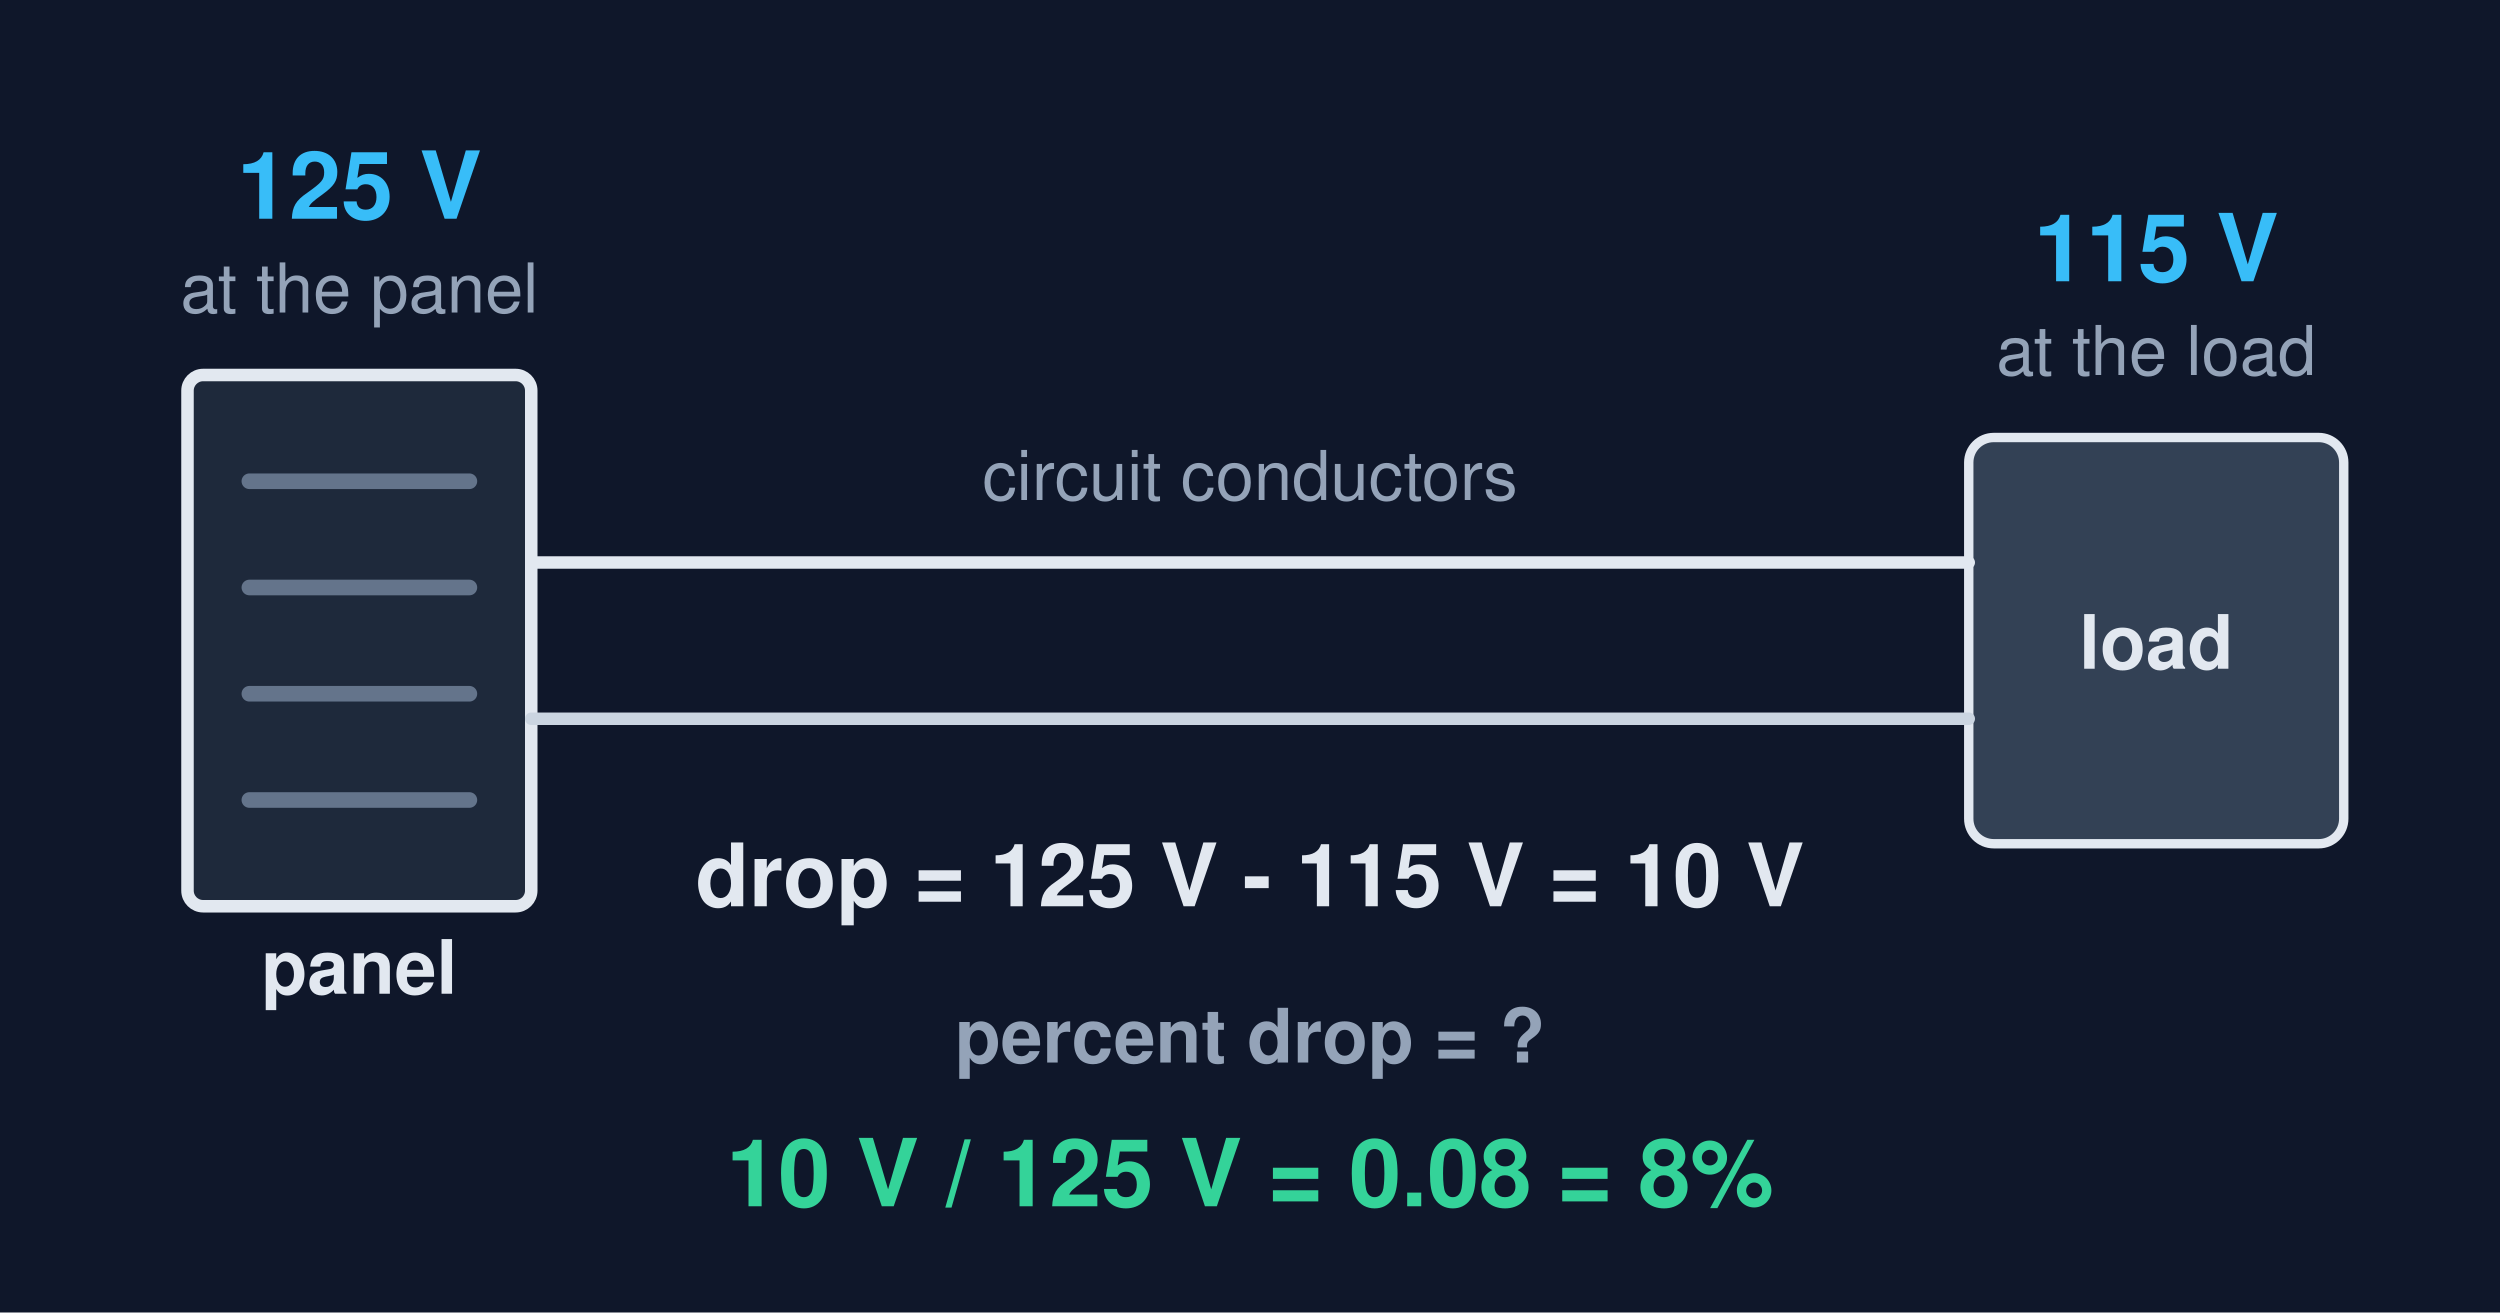
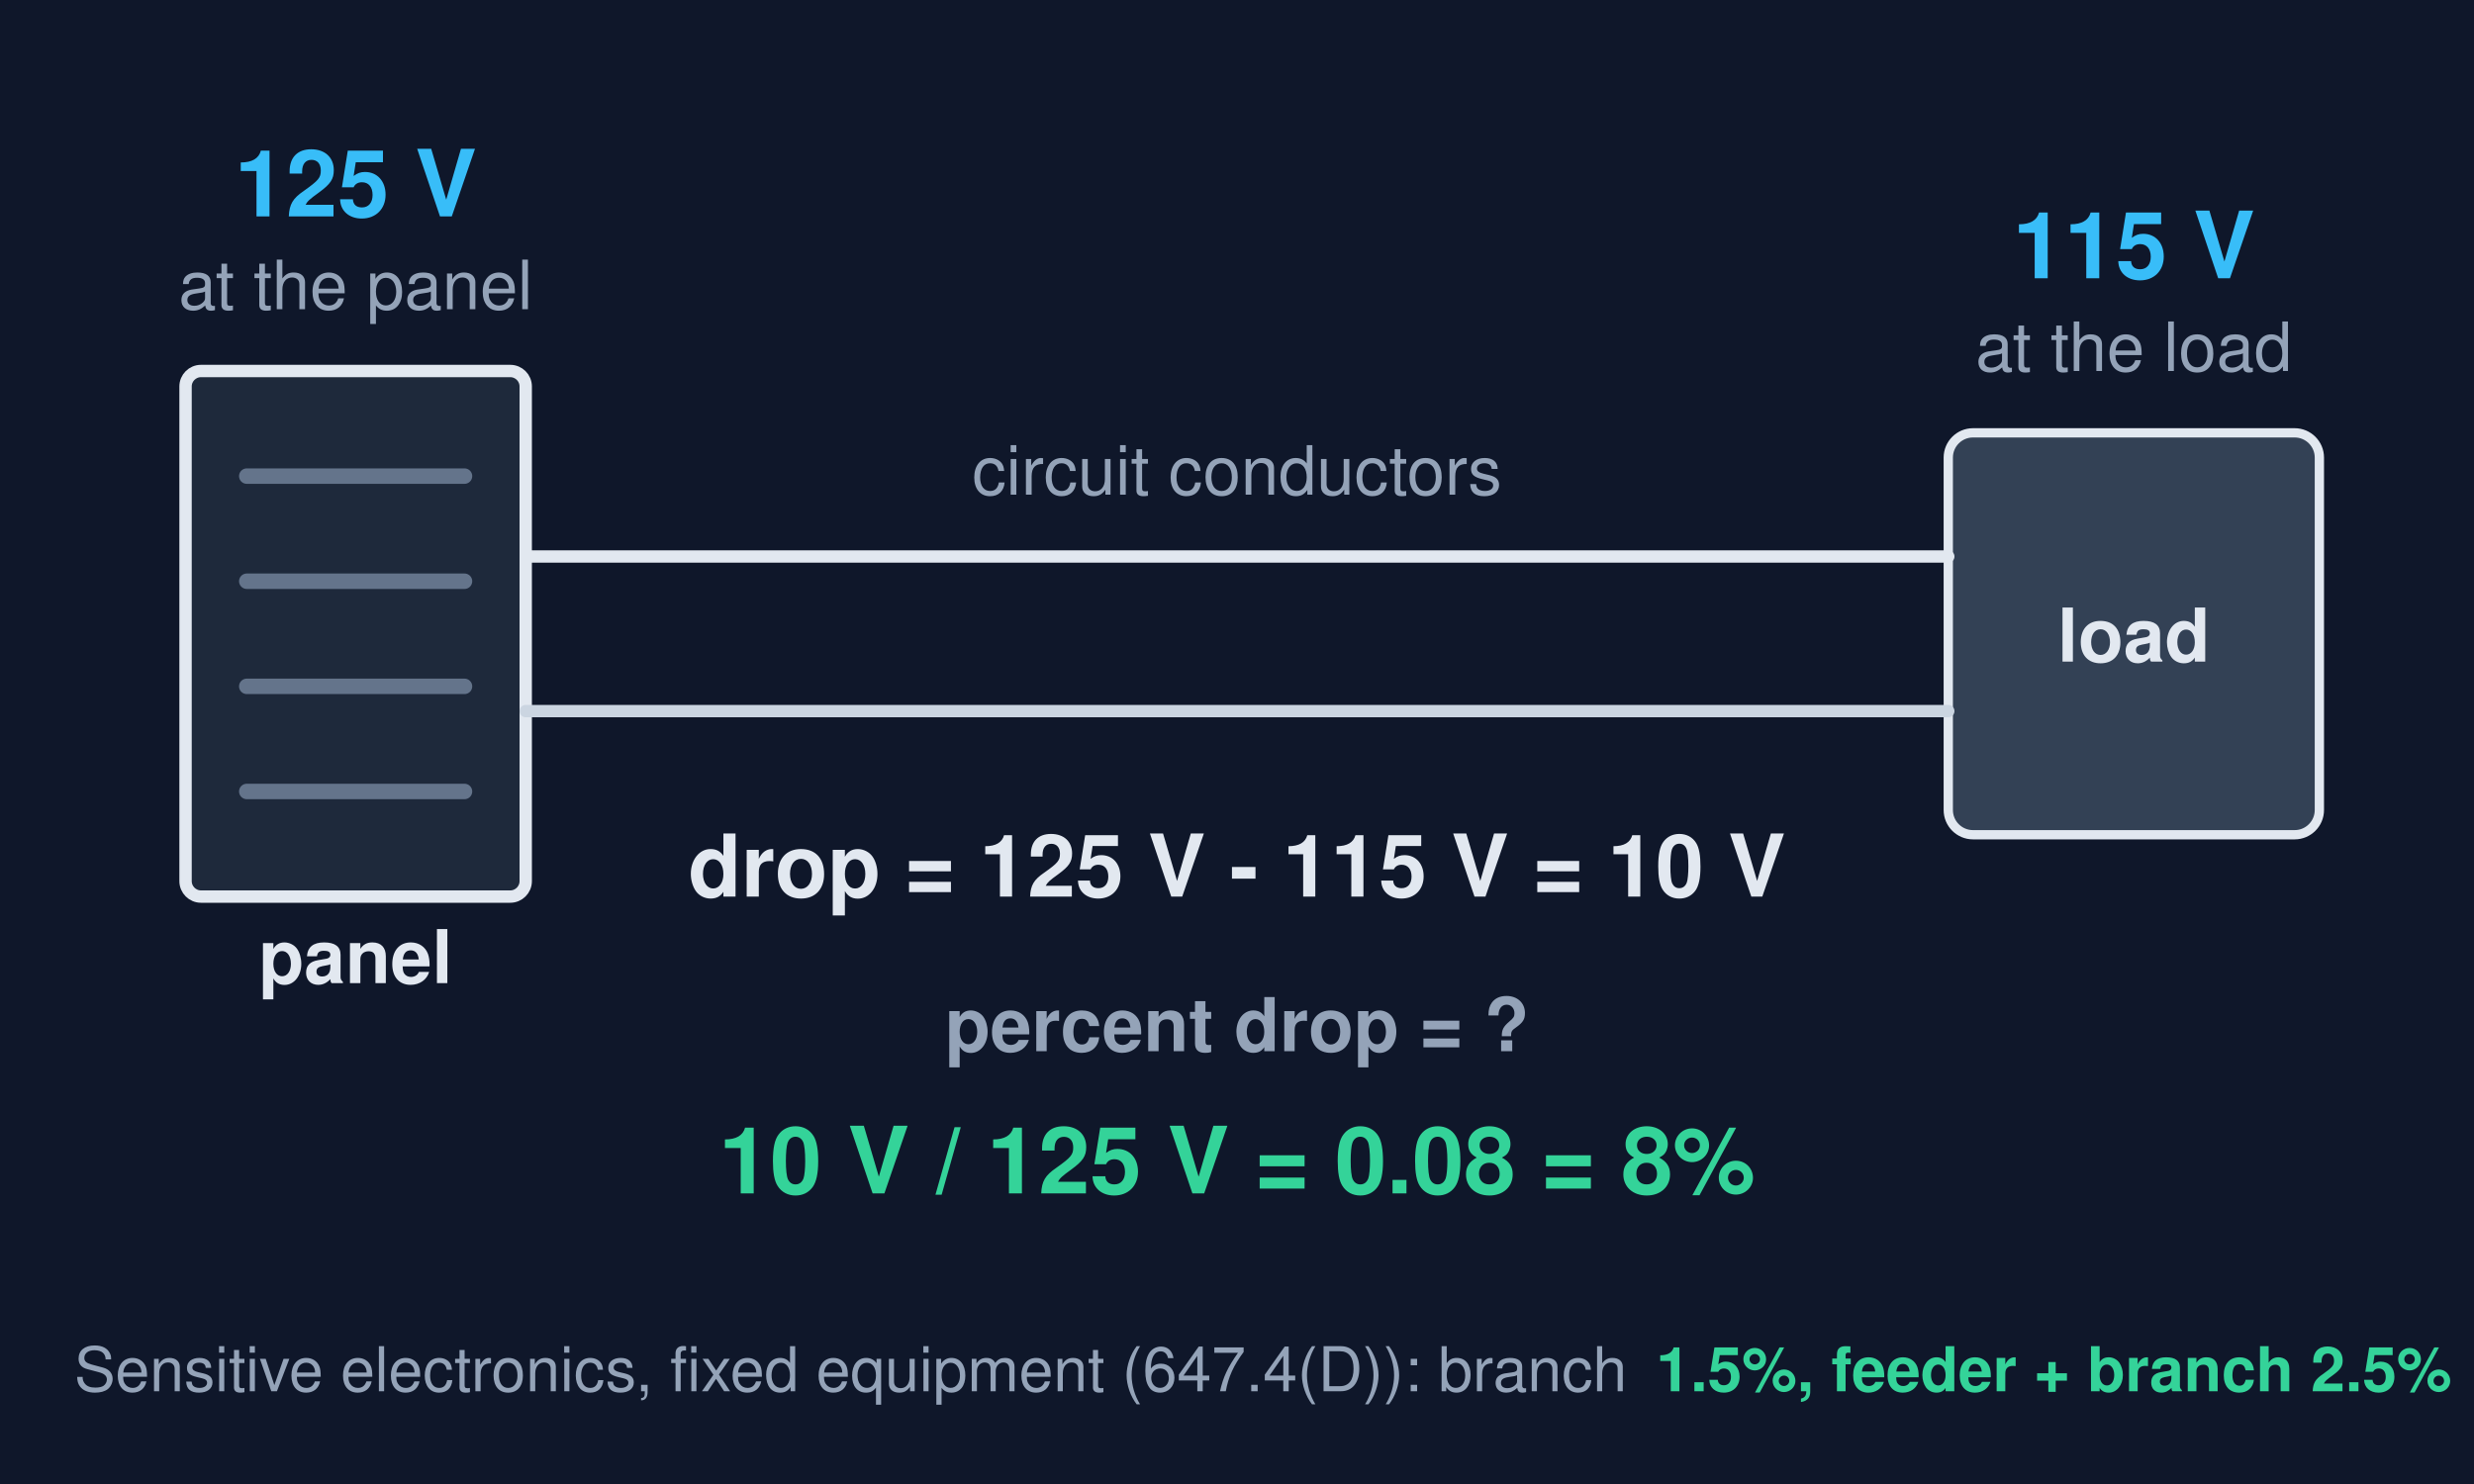
- <svg xmlns="http://www.w3.org/2000/svg" width="800" height="420" viewBox="0 0 800 420">
-   <rect x="0.0" y="0.0" width="800.0" height="420.0" rx="0" fill="#0f172a" fill-opacity="1.0" stroke="none" stroke-width="2" />
+ <svg xmlns="http://www.w3.org/2000/svg" width="800" height="480" viewBox="0 0 800 480">
+   <rect x="0.0" y="0.0" width="800.0" height="480.0" rx="0" fill="#0f172a" fill-opacity="1.0" stroke="none" stroke-width="2" />
  <rect x="60.0" y="120.0" width="110.0" height="170.0" rx="5" fill="#1e293b" fill-opacity="1.0" stroke="#e2e8f0" stroke-width="4" />
  <line x1="79.8" y1="154.0" x2="150.2" y2="154.0" stroke="#64748b" stroke-width="5" stroke-linecap="round" stroke-opacity="1.0" />
  <line x1="79.8" y1="188.0" x2="150.2" y2="188.0" stroke="#64748b" stroke-width="5" stroke-linecap="round" stroke-opacity="1.0" />
  <line x1="79.8" y1="222.0" x2="150.2" y2="222.0" stroke="#64748b" stroke-width="5" stroke-linecap="round" stroke-opacity="1.0" />
  <line x1="79.8" y1="256.0" x2="150.2" y2="256.0" stroke="#64748b" stroke-width="5" stroke-linecap="round" stroke-opacity="1.0" />
  <text x="115.0" y="318.0" font-family="Helvetica, Arial, sans-serif" font-size="24" font-weight="bold" fill="#e2e8f0" text-anchor="middle">panel</text>
  <rect x="630.0" y="140.0" width="120.0" height="130.0" rx="8" fill="#334155" fill-opacity="1.0" stroke="#e2e8f0" stroke-width="3" />
  <text x="690.0" y="214.0" font-family="Helvetica, Arial, sans-serif" font-size="24" font-weight="bold" fill="#e2e8f0" text-anchor="middle">load</text>
  <line x1="170.0" y1="180.0" x2="630.0" y2="180.0" stroke="#e2e8f0" stroke-width="4" stroke-linecap="round" stroke-opacity="1.0" />
  <line x1="170.0" y1="230.0" x2="630.0" y2="230.0" stroke="#cbd5e1" stroke-width="4" stroke-linecap="round" stroke-opacity="1.0" />
  <text x="115.0" y="70.0" font-family="Helvetica, Arial, sans-serif" font-size="30" font-weight="bold" fill="#38bdf8" text-anchor="middle">125 V</text>
  <text x="115.0" y="100.0" font-family="Helvetica, Arial, sans-serif" font-size="22" fill="#94a3b8" text-anchor="middle">at the panel</text>
  <text x="690.0" y="90.0" font-family="Helvetica, Arial, sans-serif" font-size="30" font-weight="bold" fill="#38bdf8" text-anchor="middle">115 V</text>
  <text x="690.0" y="120.0" font-family="Helvetica, Arial, sans-serif" font-size="22" fill="#94a3b8" text-anchor="middle">at the load</text>
  <text x="400.0" y="160.0" font-family="Helvetica, Arial, sans-serif" font-size="22" fill="#94a3b8" text-anchor="middle">circuit conductors</text>
  <text x="400.0" y="290.0" font-family="Helvetica, Arial, sans-serif" font-size="28" font-weight="bold" fill="#e2e8f0" text-anchor="middle">drop = 125 V - 115 V = 10 V</text>
  <text x="400.0" y="340.0" font-family="Helvetica, Arial, sans-serif" font-size="24" font-weight="bold" fill="#94a3b8" text-anchor="middle">percent drop = ?</text>
  <text x="400.0" y="386.0" font-family="Helvetica, Arial, sans-serif" font-size="30" font-weight="bold" fill="#34d399" text-anchor="middle">10 V / 125 V = 0.08 = 8%</text>
+   <text x="24.0" y="450.0" font-family="Helvetica, Arial, sans-serif" font-size="20" fill="#94a3b8" text-anchor="start">Sensitive electronics, fixed equipment (647.4(D)): branch</text>
+   <text x="535.5" y="450.0" font-family="Helvetica, Arial, sans-serif" font-size="20" font-weight="bold" fill="#34d399" text-anchor="start">1.5%, feeder + branch 2.5%</text>
</svg>
